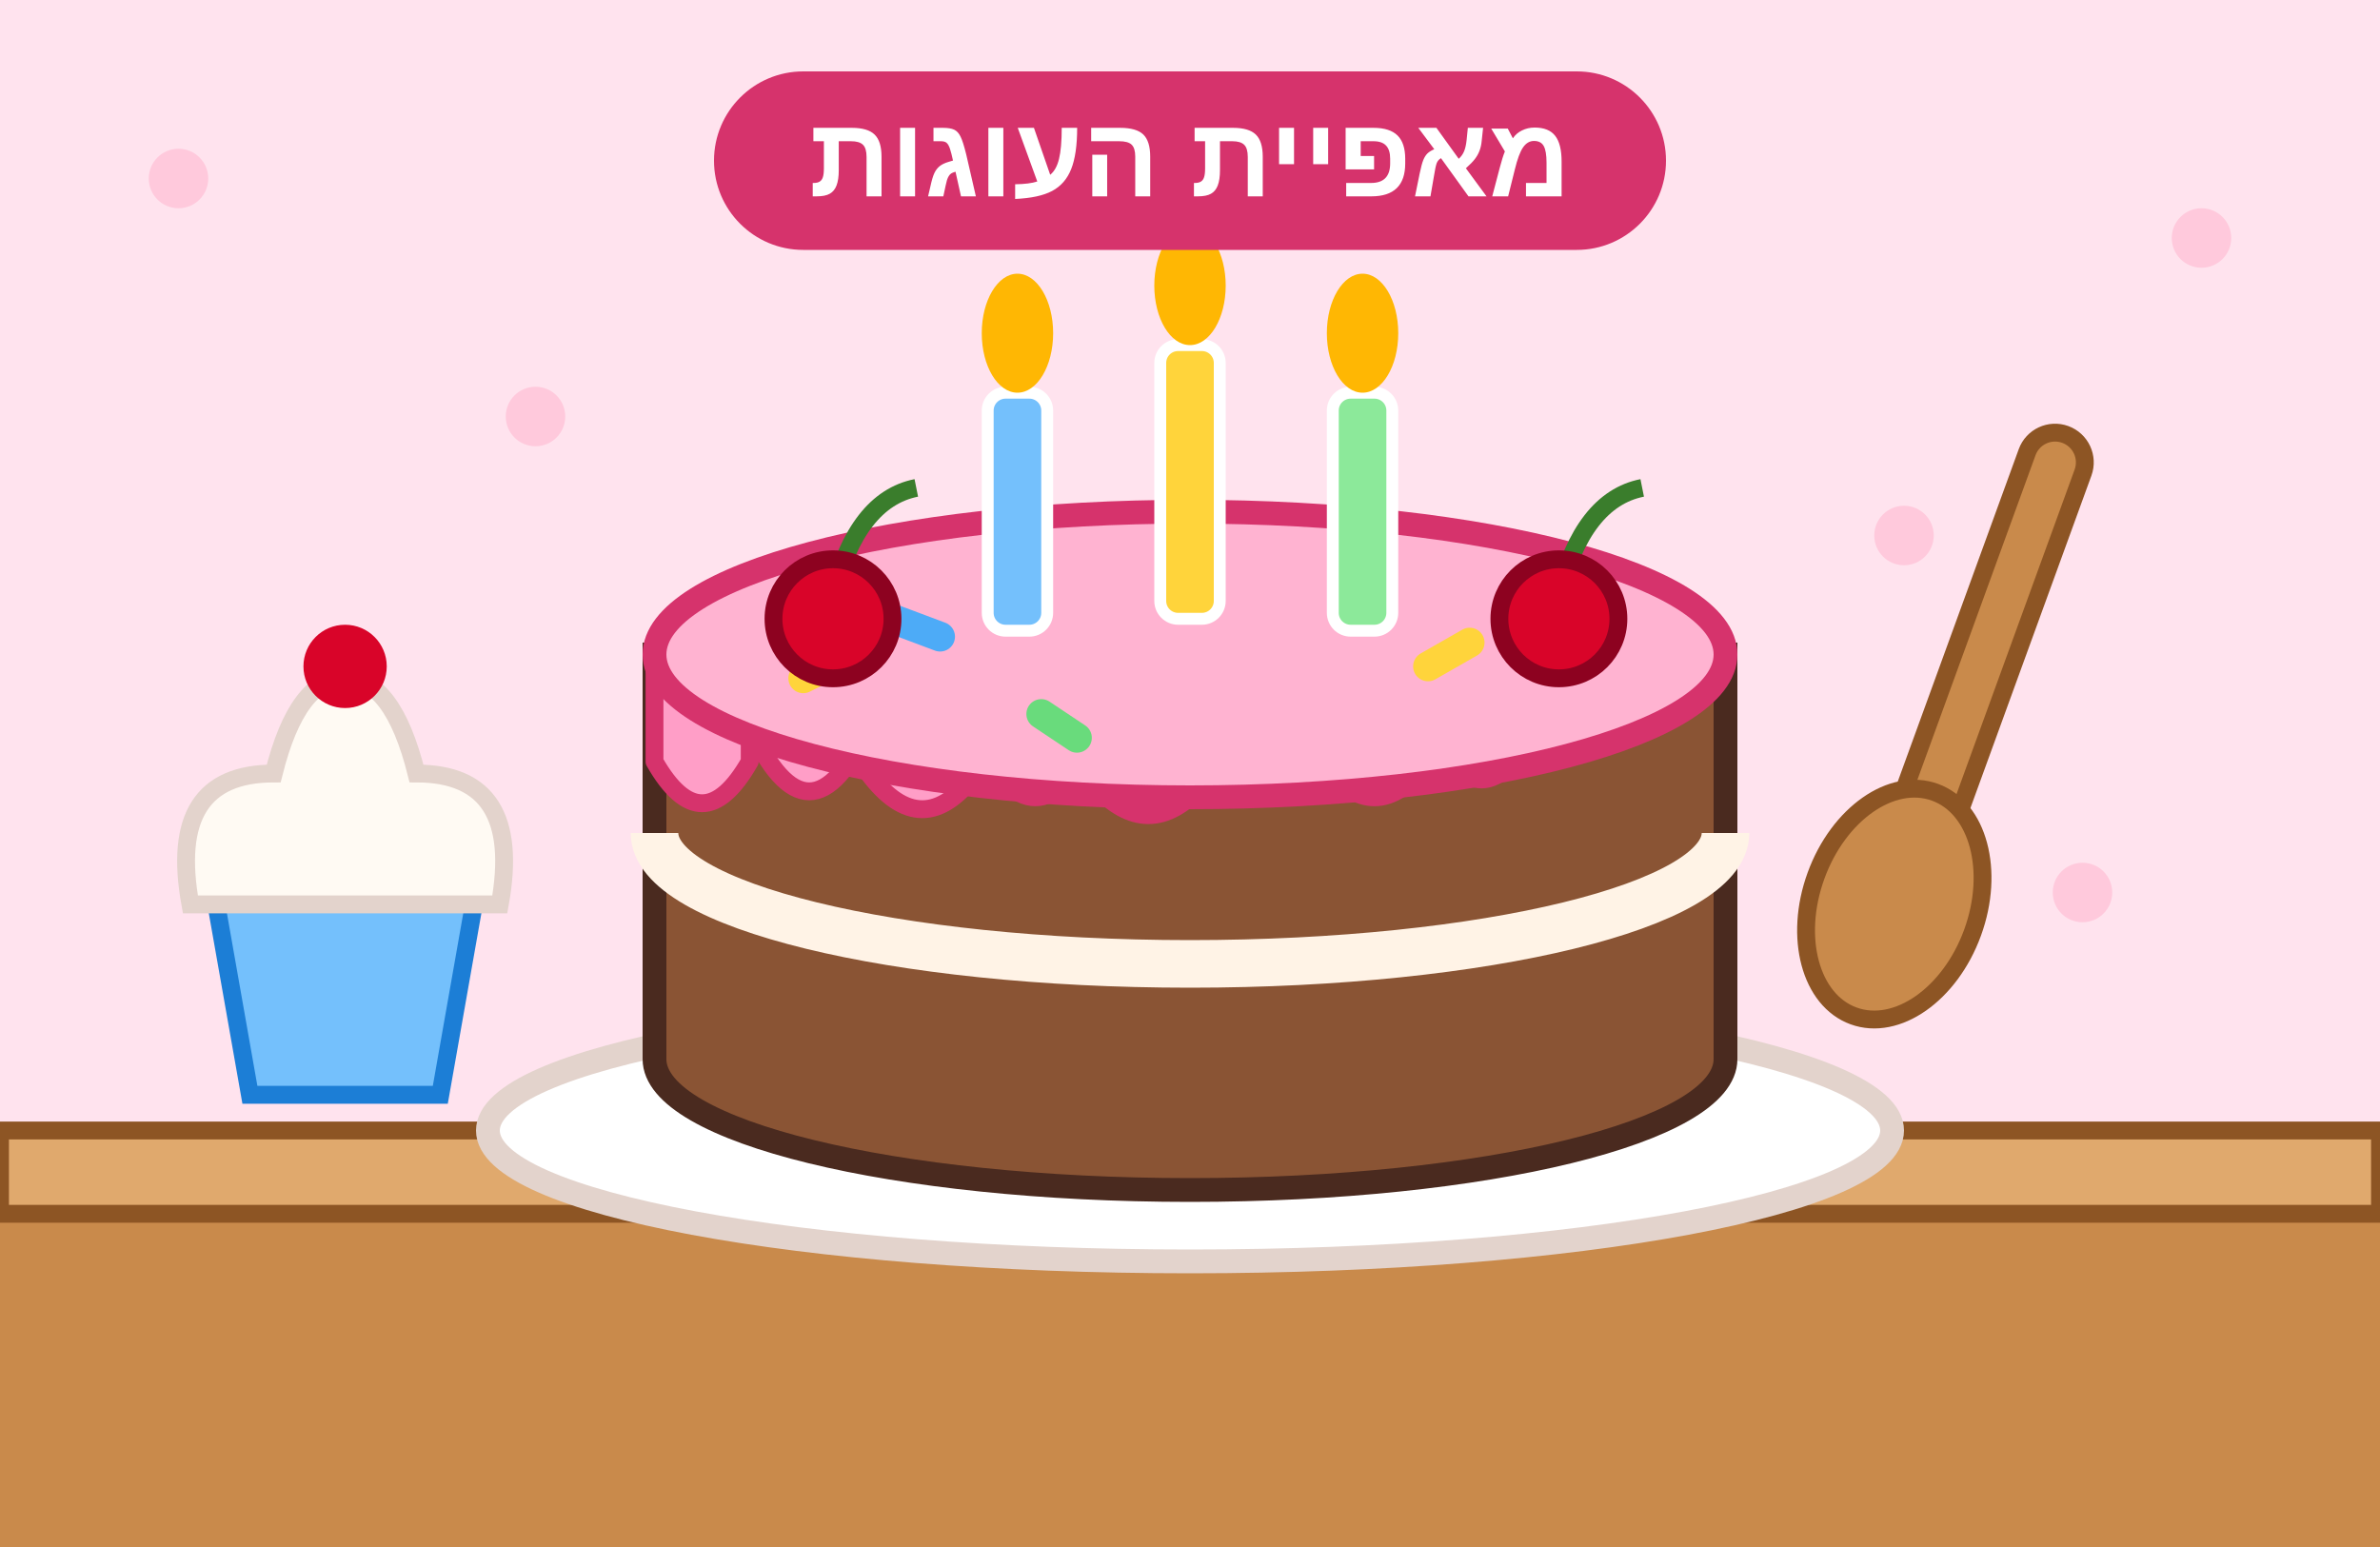
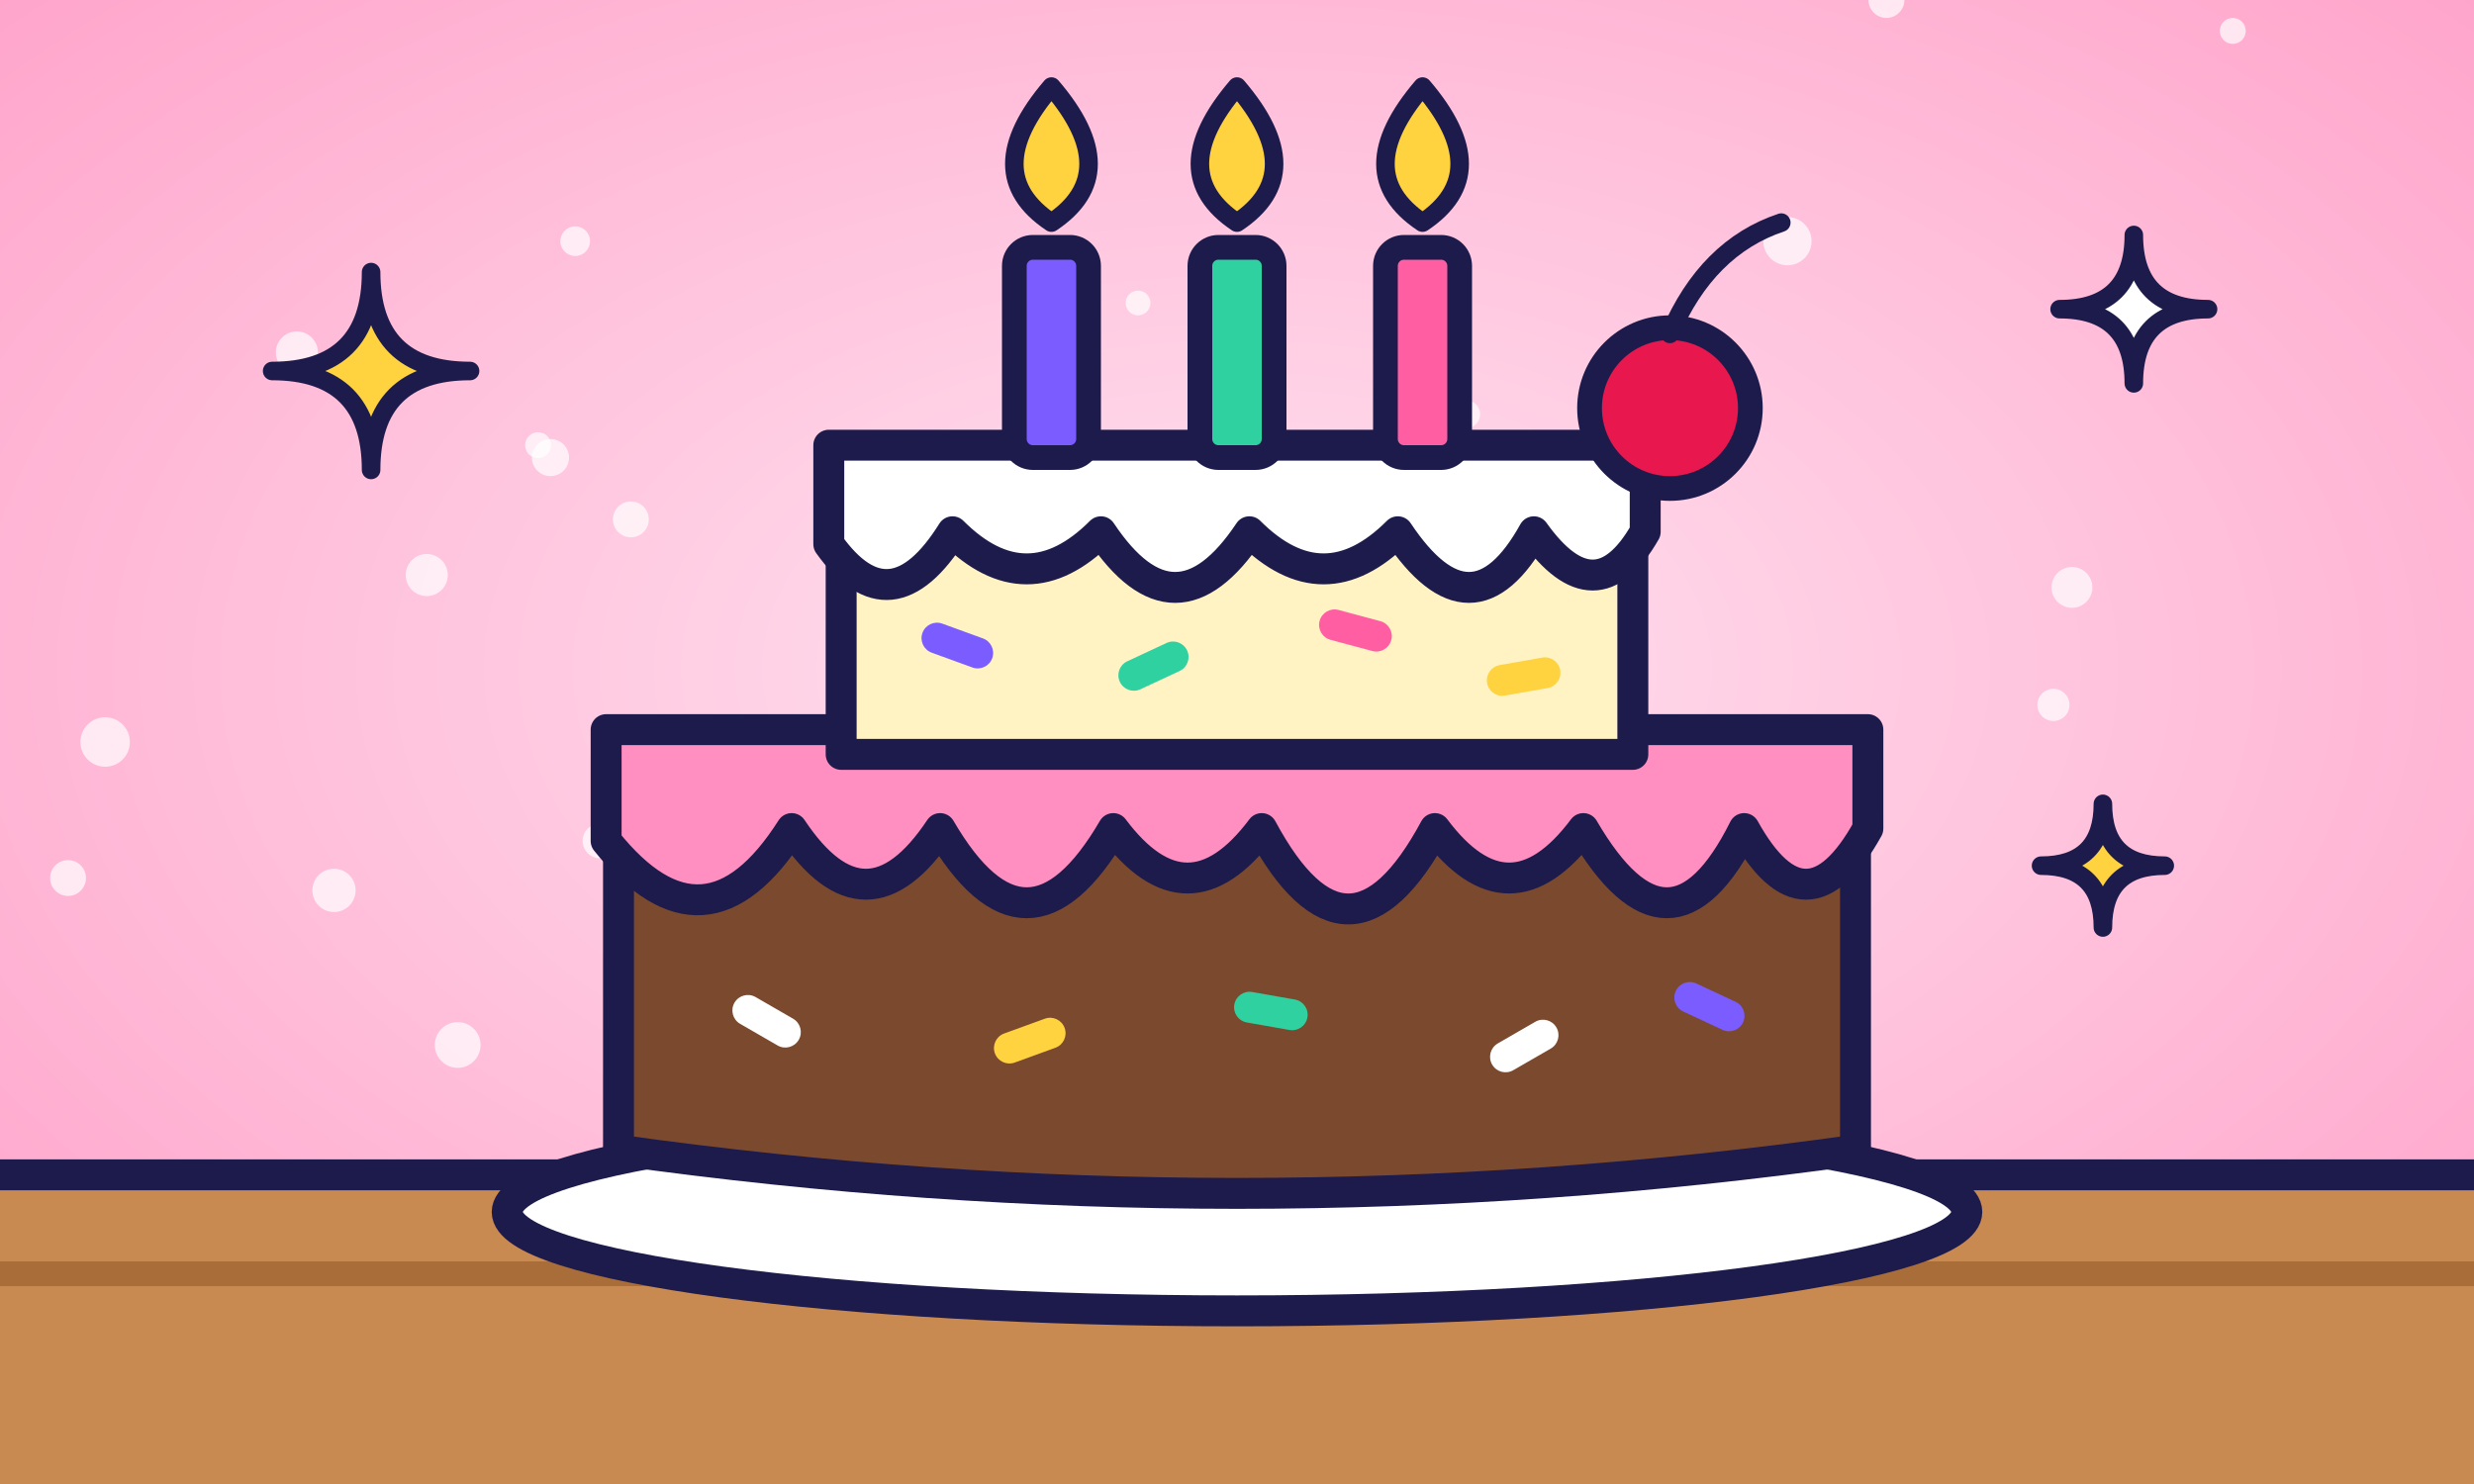
- <svg xmlns="http://www.w3.org/2000/svg" viewBox="0 0 400 260">
-   <rect width="400" height="260" fill="#ffe3ee" />
-   <g fill="#ffc9dc">
-     <circle cx="30" cy="30" r="5" />
-     <circle cx="90" cy="70" r="5" />
-     <circle cx="370" cy="40" r="5" />
-     <circle cx="320" cy="90" r="5" />
-     <circle cx="60" cy="130" r="5" />
-     <circle cx="350" cy="150" r="5" />
+ <svg xmlns="http://www.w3.org/2000/svg" viewBox="0 0 400 240" role="img" aria-label="עוגה חגיגית עם נרות">
+   <defs>
+     <radialGradient id="bg" cx="0.5" cy="0.45" r="0.75">
+       <stop offset="0" stop-color="#ffe3f0" />
+       <stop offset="1" stop-color="#ff9ec7" />
+     </radialGradient>
+   </defs>
+   <g stroke-linejoin="round" stroke-linecap="round">
+     <rect width="400" height="240" fill="url(#bg)" />
+     <circle cx="54" cy="144" r="3.5" fill="#fff" opacity="0.7" />
+     <circle cx="102" cy="84" r="2.9" fill="#fff" opacity="0.7" />
+     <circle cx="261" cy="134" r="2.2" fill="#fff" opacity="0.7" />
+     <circle cx="11" cy="142" r="2.9" fill="#fff" opacity="0.7" />
+     <circle cx="305" cy="0" r="2.9" fill="#fff" opacity="0.7" />
+     <circle cx="289" cy="39" r="3.9" fill="#fff" opacity="0.7" />
+     <circle cx="361" cy="5" r="2.1" fill="#fff" opacity="0.7" />
+     <circle cx="217" cy="160" r="2.8" fill="#fff" opacity="0.7" />
+     <circle cx="87" cy="72" r="2.1" fill="#fff" opacity="0.7" />
+     <circle cx="89" cy="74" r="3.0" fill="#fff" opacity="0.7" />
+     <circle cx="93" cy="39" r="2.4" fill="#fff" opacity="0.7" />
+     <circle cx="184" cy="49" r="2.0" fill="#fff" opacity="0.7" />
+     <circle cx="335" cy="95" r="3.3" fill="#fff" opacity="0.7" />
+     <circle cx="74" cy="169" r="3.7" fill="#fff" opacity="0.7" />
+     <circle cx="48" cy="57" r="3.4" fill="#fff" opacity="0.7" />
+     <circle cx="284" cy="159" r="2.8" fill="#fff" opacity="0.7" />
+     <circle cx="332" cy="114" r="2.6" fill="#fff" opacity="0.7" />
+     <circle cx="235" cy="150" r="3.7" fill="#fff" opacity="0.7" />
+     <circle cx="202" cy="100" r="2.1" fill="#fff" opacity="0.7" />
+     <circle cx="97" cy="136" r="2.8" fill="#fff" opacity="0.7" />
+     <circle cx="69" cy="93" r="3.4" fill="#fff" opacity="0.7" />
+     <circle cx="270" cy="64" r="2.9" fill="#fff" opacity="0.7" />
+     <circle cx="203" cy="132" r="3.0" fill="#fff" opacity="0.7" />
+     <circle cx="157" cy="83" r="2.1" fill="#fff" opacity="0.7" />
+     <circle cx="17" cy="120" r="4.0" fill="#fff" opacity="0.7" />
+     <circle cx="237" cy="67" r="2.3" fill="#fff" opacity="0.7" />
+     <rect x="-10" y="190" width="420" height="60" fill="#c98a52" stroke="#1d1b4b" stroke-width="5" />
+     <path d="M0 206H400" stroke="#a96d3a" stroke-width="4" />
+     <ellipse cx="200" cy="196" rx="118" ry="16" fill="#fff" stroke="#1d1b4b" stroke-width="5" />
+     <path d="M100 120H300V186Q200 200 100 186Z" fill="#7b4a2e" stroke="#1d1b4b" stroke-width="5" />
+     <path d="M98 118H302V134Q292 152 282 134Q270 158 256 134Q244 150 232 134Q218 160 204 134Q192 150 180 134Q166 158 152 134Q140 152 128 134Q114 156 98 136Z" fill="#ff8fc0" stroke="#1d1b4b" stroke-width="5" />
+     <path d="M136 74H264V122H136Z" fill="#fff3c4" stroke="#1d1b4b" stroke-width="5" />
+     <path d="M134 72H266V86Q258 100 248 86Q238 104 226 86Q214 98 202 86Q190 104 178 86Q166 98 154 86Q144 102 134 88Z" fill="#fff" stroke="#1d1b4b" stroke-width="5" />
+     <rect x="150" y="100" width="12" height="5" rx="2.5" fill="#7a5cff" transform="rotate(20 150 100)" />
+     <rect x="180" y="108" width="12" height="5" rx="2.5" fill="#2fd1a0" transform="rotate(-25 180 108)" />
+     <rect x="214" y="98" width="12" height="5" rx="2.5" fill="#ff5fa2" transform="rotate(15 214 98)" />
+     <rect x="240" y="108" width="12" height="5" rx="2.5" fill="#ffd23f" transform="rotate(-10 240 108)" />
+     <rect x="120" y="160" width="12" height="5" rx="2.5" fill="#fff" transform="rotate(30 120 160)" />
+     <rect x="160" y="168" width="12" height="5" rx="2.5" fill="#ffd23f" transform="rotate(-20 160 168)" />
+     <rect x="200" y="160" width="12" height="5" rx="2.5" fill="#2fd1a0" transform="rotate(10 200 160)" />
+     <rect x="240" y="170" width="12" height="5" rx="2.5" fill="#fff" transform="rotate(-30 240 170)" />
+     <rect x="272" y="158" width="12" height="5" rx="2.5" fill="#7a5cff" transform="rotate(25 272 158)" />
+     <rect x="164" y="40" width="12" height="34" rx="3" fill="#7a5cff" stroke="#1d1b4b" stroke-width="4" />
+     <path d="M170 14Q182 28 170 36Q158 28 170 14Z" fill="#ffd23f" stroke="#1d1b4b" stroke-width="3" />
+     <rect x="194" y="40" width="12" height="34" rx="3" fill="#2fd1a0" stroke="#1d1b4b" stroke-width="4" />
+     <path d="M200 14Q212 28 200 36Q188 28 200 14Z" fill="#ffd23f" stroke="#1d1b4b" stroke-width="3" />
+     <rect x="224" y="40" width="12" height="34" rx="3" fill="#ff5fa2" stroke="#1d1b4b" stroke-width="4" />
+     <path d="M230 14Q242 28 230 36Q218 28 230 14Z" fill="#ffd23f" stroke="#1d1b4b" stroke-width="3" />
+     <circle cx="270" cy="66" r="13" fill="#e8174d" stroke="#1d1b4b" stroke-width="4" />
+     <path d="M270 54Q276 40 288 36" fill="none" stroke="#1d1b4b" stroke-width="3" />
+     <path d="M60 44Q60 60 76 60Q60 60 60 76Q60 60 44 60Q60 60 60 44Z" fill="#ffd23f" stroke="#1d1b4b" stroke-width="3" stroke-linejoin="round" />
+     <path d="M345 38Q345 50 357 50Q345 50 345 62Q345 50 333 50Q345 50 345 38Z" fill="#fff" stroke="#1d1b4b" stroke-width="3" stroke-linejoin="round" />
+     <path d="M340 130Q340 140 350 140Q340 140 340 150Q340 140 330 140Q340 140 340 130Z" fill="#ffd23f" stroke="#1d1b4b" stroke-width="3" stroke-linejoin="round" />
  </g>
-   <rect y="196" width="400" height="64" fill="#c98a4b" />
-   <rect y="190" width="400" height="14" fill="#e0a96d" stroke="#8d5524" stroke-width="3" />
-   <ellipse cx="200" cy="190" rx="118" ry="22" fill="#fff" stroke="#e3d3cc" stroke-width="4" />
-   <path d="M110 110 V178 A90 22 0 0 0 290 178 V110 Z" fill="#8a5434" stroke="#4a2a1f" stroke-width="4" />
-   <path d="M110 140 A90 22 0 0 0 290 140" fill="none" stroke="#fff3e6" stroke-width="8" />
-   <path d="M110 110 V128 q8 14 16 0 V122 q10 22 20 0 V130 q9 12 18 0 V124 q10 20 20 0 V132 q9 10 18 0 V124 q10 20 20 0 V128 q9 12 18 0 V122 q9 18 18 0 V110 Z" fill="#ff9ec7" stroke="#d6336c" stroke-width="3" stroke-linejoin="round" />
-   <ellipse cx="200" cy="110" rx="90" ry="24" fill="#ffb3d1" stroke="#d6336c" stroke-width="4" />
-   <g stroke-width="5" stroke-linecap="round">
-     <path d="M150 104 l8 3" stroke="#4dabf7" />
-     <path d="M240 112 l7 -4" stroke="#ffd43b" />
-     <path d="M175 120 l6 4" stroke="#69db7c" />
-     <path d="M262 104 l-6 4" stroke="#fff" />
-     <path d="M135 114 l6 -3" stroke="#ffd43b" />
-   </g>
-   <g stroke="#fff" stroke-width="2">
-     <rect x="166" y="66" width="10" height="40" rx="3" fill="#74c0fc" />
-     <rect x="195" y="58" width="10" height="46" rx="3" fill="#ffd43b" />
-     <rect x="224" y="66" width="10" height="40" rx="3" fill="#8ce99a" />
-   </g>
-   <g fill="#ffb703">
-     <ellipse cx="171" cy="56" rx="6" ry="10" />
-     <ellipse cx="200" cy="48" rx="6" ry="10" />
-     <ellipse cx="229" cy="56" rx="6" ry="10" />
-   </g>
-   <g>
-     <path d="M140 100 q4 -16 14 -18" stroke="#3a7d2c" stroke-width="3" fill="none" />
-     <circle cx="140" cy="104" r="10" fill="#d90429" stroke="#8d0220" stroke-width="3" />
-   </g>
-   <g>
-     <path d="M262 100 q4 -16 14 -18" stroke="#3a7d2c" stroke-width="3" fill="none" />
-     <circle cx="262" cy="104" r="10" fill="#d90429" stroke="#8d0220" stroke-width="3" />
-   </g>
-   <g transform="translate(330 120) rotate(20)">
-     <rect x="-5" y="-50" width="10" height="70" rx="5" fill="#c98a4b" stroke="#8d5524" stroke-width="3" />
-     <ellipse cx="0" cy="34" rx="14" ry="20" fill="#c98a4b" stroke="#8d5524" stroke-width="3" />
-   </g>
-   <g transform="translate(58 150)">
-     <path d="M-22 0 L-16 34 H16 L22 0 Z" fill="#74c0fc" stroke="#1c7ed6" stroke-width="3" />
-     <path d="M-26 2 q-4 -22 14 -22 q4 -16 12 -16 q8 0 12 16 q18 0 14 22 Z" fill="#fffaf3" stroke="#e3d3cc" stroke-width="3" />
-     <circle cx="0" cy="-38" r="7" fill="#d90429" />
-   </g>
-   <rect x="120" y="12" width="160" height="30" rx="15" fill="#d6336c" />
-   <text x="200" y="33" text-anchor="middle" font-family="Arial" font-size="19" font-weight="700" fill="#fff">מאפיית העוגות</text>
</svg>
